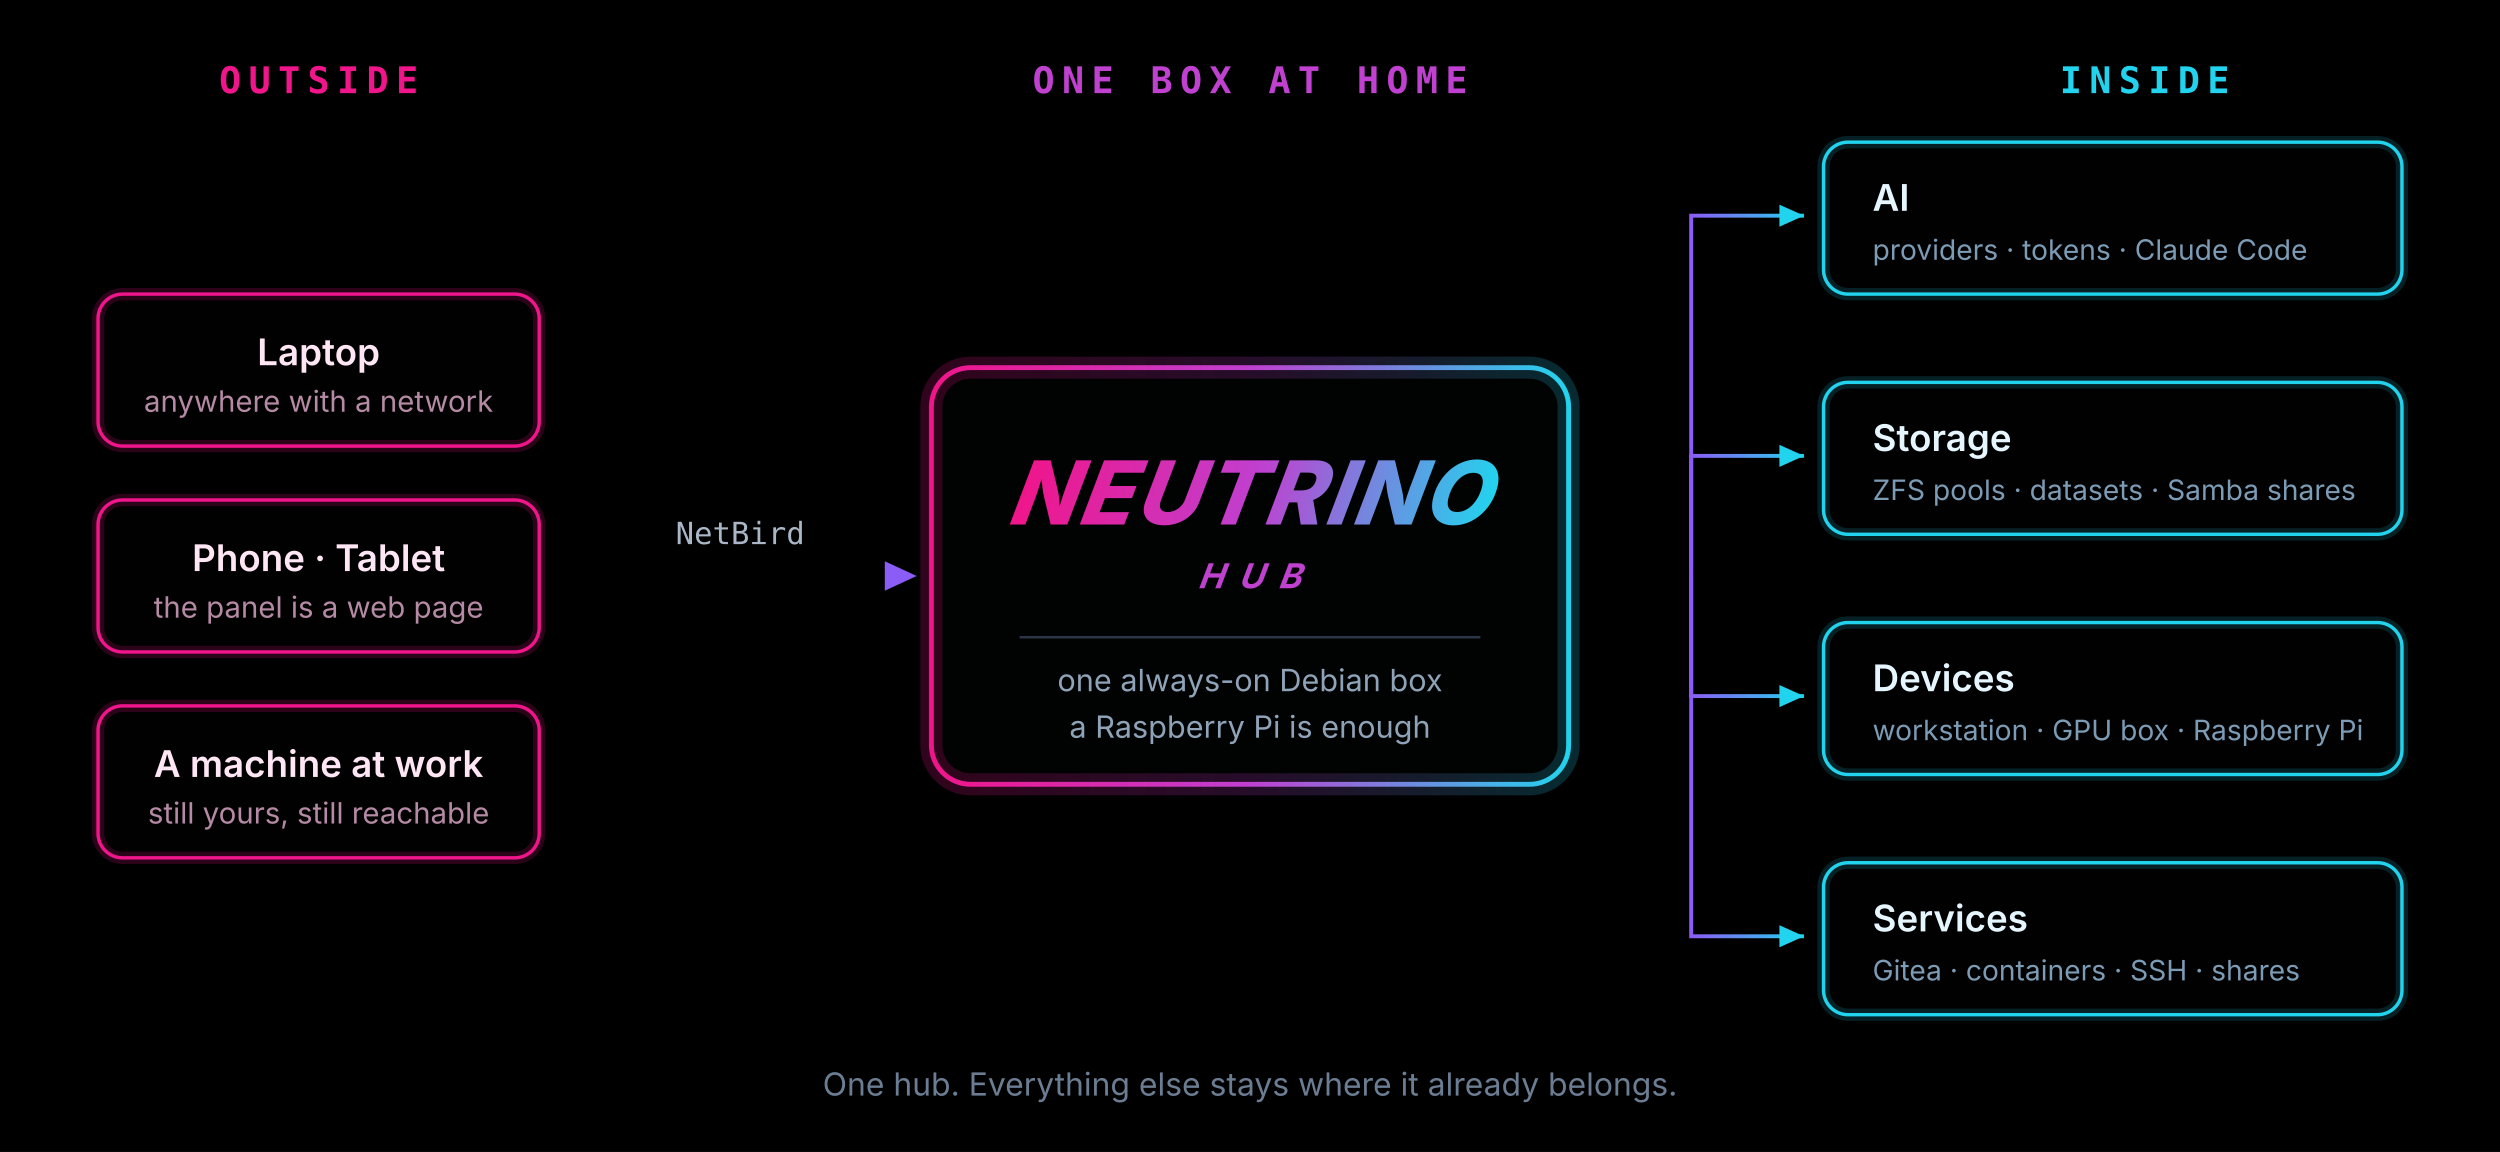
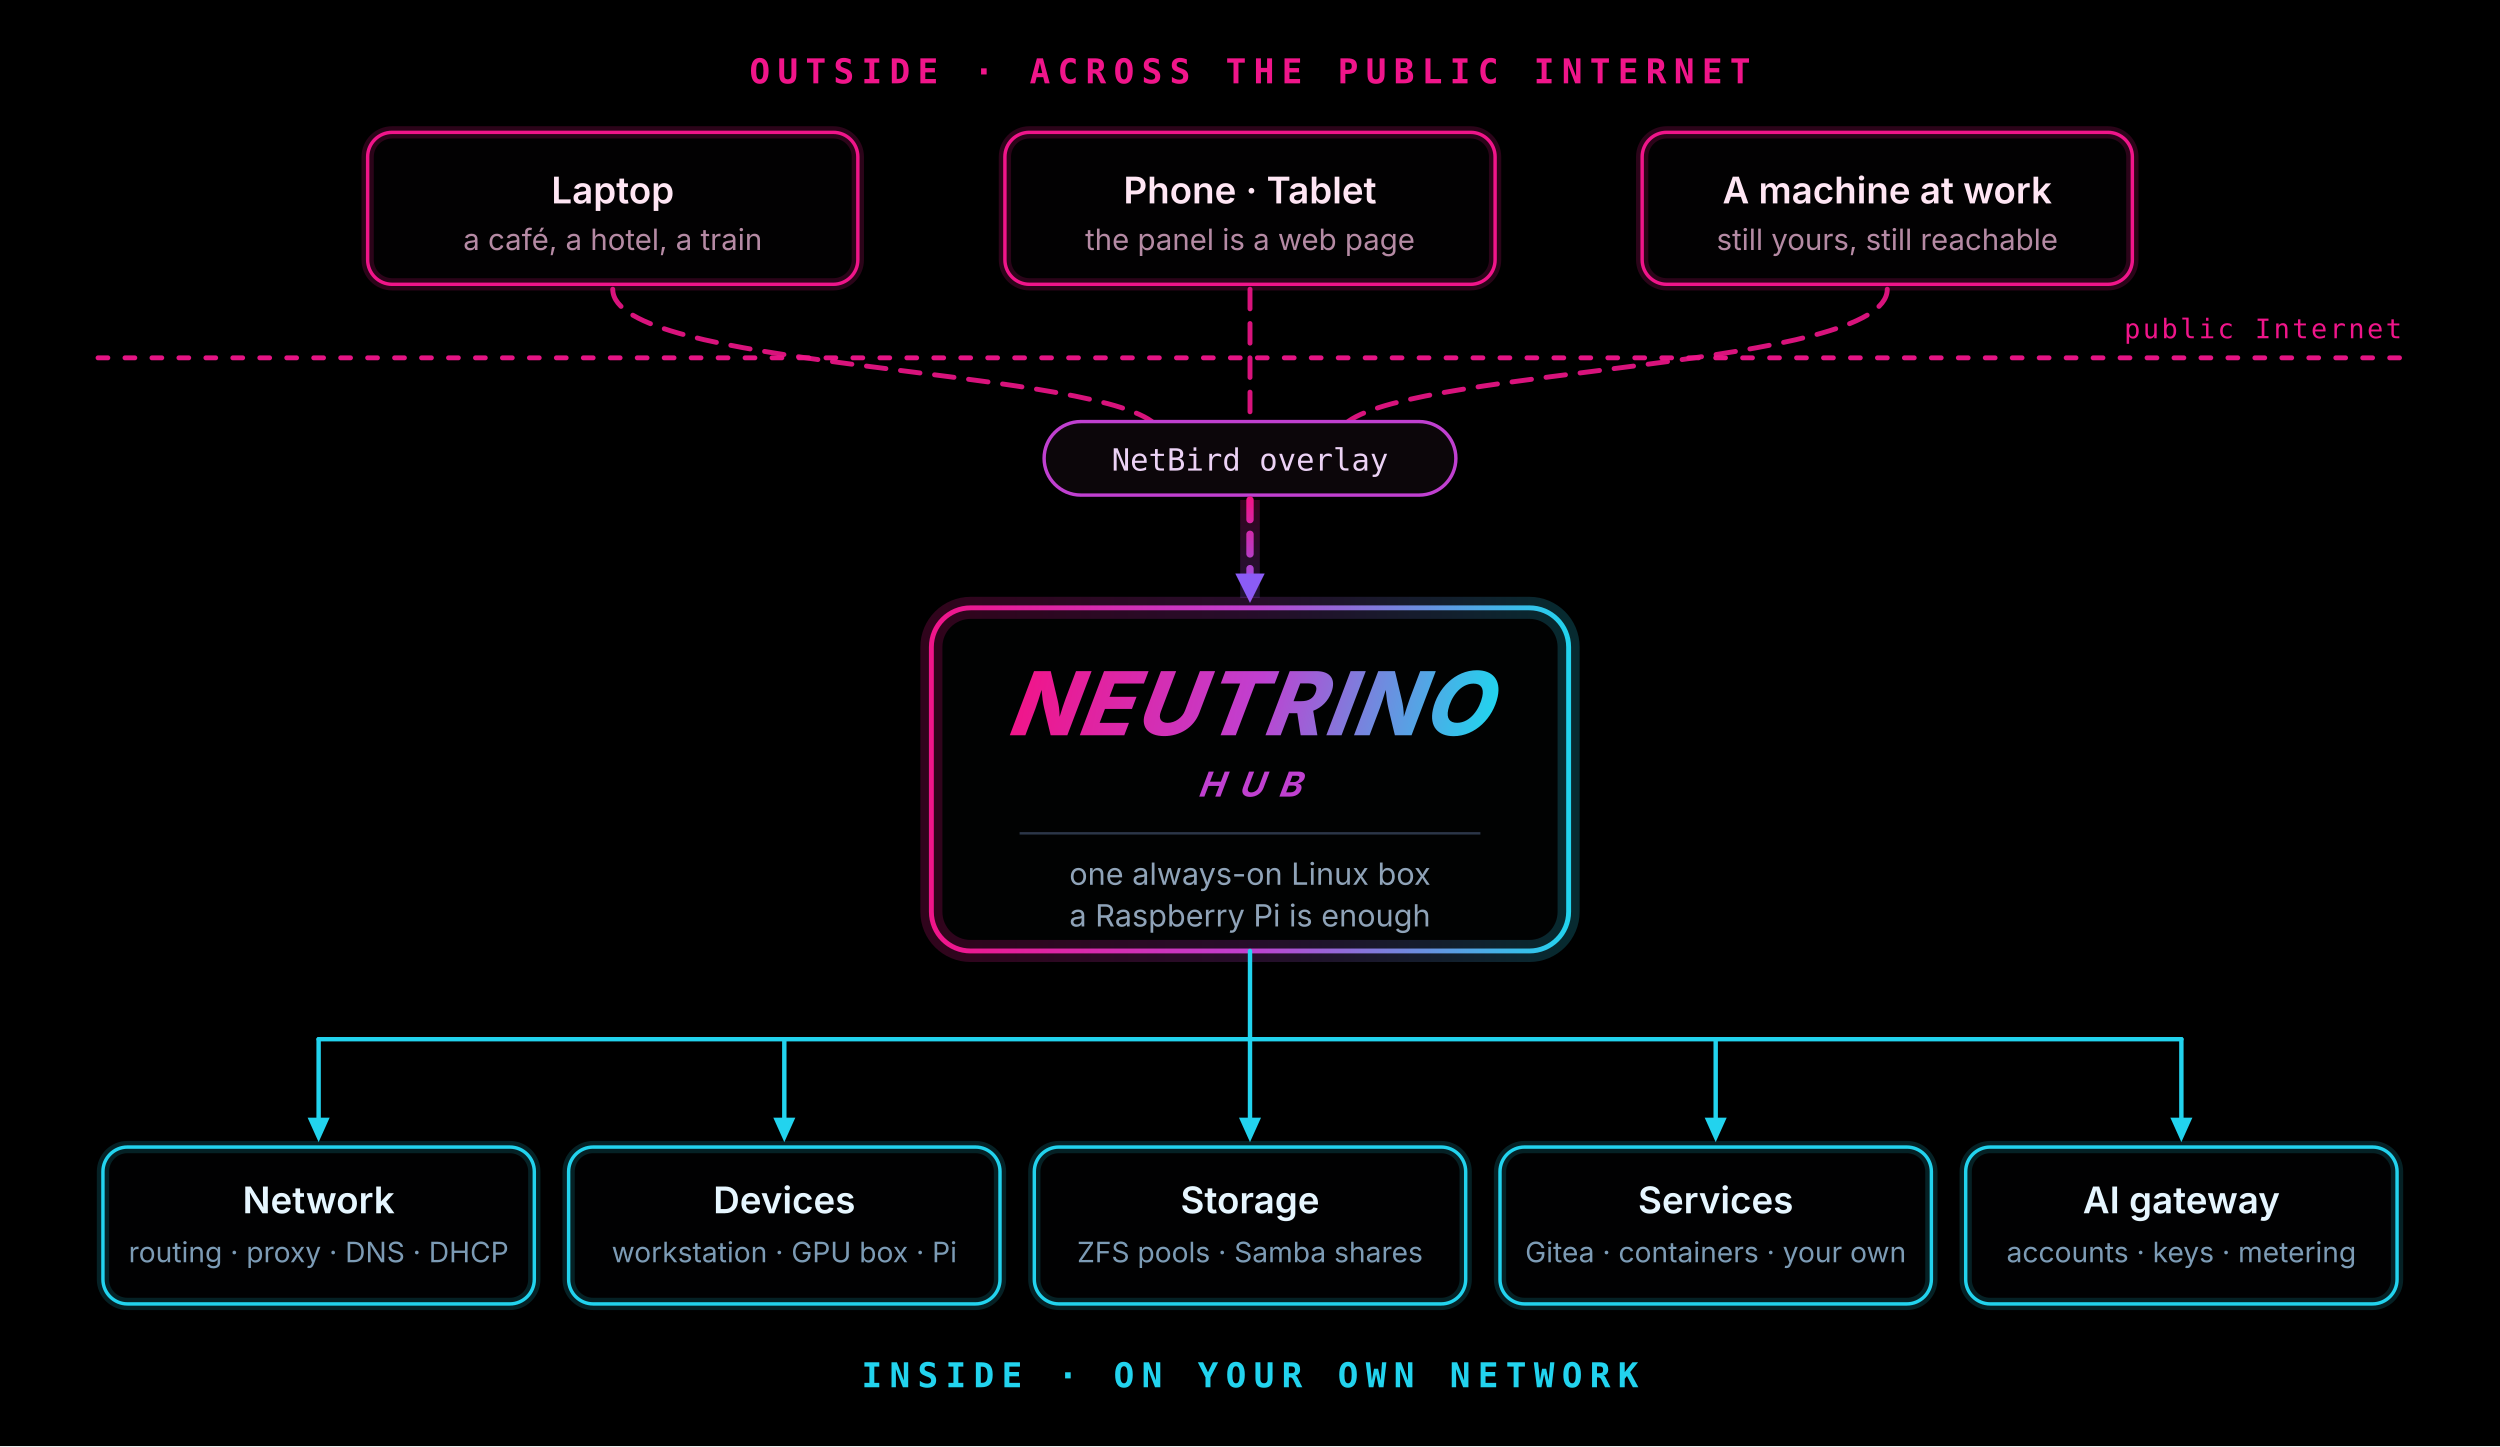
- <svg xmlns="http://www.w3.org/2000/svg" viewBox="0 0 1020 470" width="1020" height="470" role="img" aria-label="Outside connects through NetBird to one Neutrino Hub, which fronts AI, storage, devices and services">
+ <svg xmlns="http://www.w3.org/2000/svg" viewBox="0 0 1020 590" width="1020" height="590" role="img" aria-label="Machines away from home reach one Neutrino hub only over the overlay; at home the hub configures the network, the AI gateway, storage, services and every device">
  <defs>
    <linearGradient id="wordmark" x1="0" y1="0" x2="1" y2="0">
      <stop offset="0%" stop-color="#f0158a" />
      <stop offset="50%" stop-color="#c040d0" />
      <stop offset="100%" stop-color="#22d3ee" />
    </linearGradient>
-     <linearGradient id="inbound" x1="0" y1="0" x2="1" y2="0">
+     <linearGradient id="inbound" gradientUnits="userSpaceOnUse" x1="510" y1="204" x2="510" y2="246">
      <stop offset="0%" stop-color="#f0158a" />
      <stop offset="100%" stop-color="#8b5cf6" />
    </linearGradient>
-     <linearGradient id="outbound" x1="0" y1="0" x2="1" y2="0">
-       <stop offset="0%" stop-color="#8b5cf6" />
-       <stop offset="100%" stop-color="#22d3ee" />
-     </linearGradient>
  </defs>
-   <rect width="1020" height="470" fill="#000000" />
-   <text x="130" y="38" fill="#f0158a" font-family="ui-monospace, SFMono-Regular, Menlo, monospace" font-size="15" font-weight="600" letter-spacing="3" text-anchor="middle">OUTSIDE</text>
-   <text x="510" y="38" fill="#c040d0" font-family="ui-monospace, SFMono-Regular, Menlo, monospace" font-size="15" font-weight="600" letter-spacing="3" text-anchor="middle">ONE BOX AT HOME</text>
-   <text x="875" y="38" fill="#22d3ee" font-family="ui-monospace, SFMono-Regular, Menlo, monospace" font-size="15" font-weight="600" letter-spacing="3" text-anchor="middle">INSIDE</text>
+   <rect width="1020" height="590" fill="#000000" />
+   <text x="510" y="34" fill="#f0158a" font-family="ui-monospace, SFMono-Regular, Menlo, monospace" font-size="14" font-weight="600" letter-spacing="3" text-anchor="middle">OUTSIDE · ACROSS THE PUBLIC INTERNET</text>
  <g>
-     <rect x="40" y="120" width="180" height="62" rx="10" fill="#0c060a" stroke="#f0158a" stroke-width="5" opacity="0.18" />
-     <rect x="40" y="120" width="180" height="62" rx="10" fill="none" stroke="#f0158a" stroke-width="1.4" />
-     <text x="130" y="149" fill="#ffe6f4" font-family="Inter, system-ui, sans-serif" font-size="15" font-weight="600" text-anchor="middle">Laptop</text>
-     <text x="130" y="168" fill="#b58aa4" font-family="Inter, system-ui, sans-serif" font-size="12" text-anchor="middle">anywhere with a network</text>
-     <rect x="40" y="204" width="180" height="62" rx="10" fill="#0c060a" stroke="#f0158a" stroke-width="5" opacity="0.18" />
-     <rect x="40" y="204" width="180" height="62" rx="10" fill="none" stroke="#f0158a" stroke-width="1.4" />
-     <text x="130" y="233" fill="#ffe6f4" font-family="Inter, system-ui, sans-serif" font-size="15" font-weight="600" text-anchor="middle">Phone · Tablet</text>
-     <text x="130" y="252" fill="#b58aa4" font-family="Inter, system-ui, sans-serif" font-size="12" text-anchor="middle">the panel is a web page</text>
-     <rect x="40" y="288" width="180" height="62" rx="10" fill="#0c060a" stroke="#f0158a" stroke-width="5" opacity="0.18" />
-     <rect x="40" y="288" width="180" height="62" rx="10" fill="none" stroke="#f0158a" stroke-width="1.4" />
-     <text x="130" y="317" fill="#ffe6f4" font-family="Inter, system-ui, sans-serif" font-size="15" font-weight="600" text-anchor="middle">A machine at work</text>
-     <text x="130" y="336" fill="#b58aa4" font-family="Inter, system-ui, sans-serif" font-size="12" text-anchor="middle">still yours, still reachable</text>
+     <rect x="150" y="54" width="200" height="62" rx="10" fill="#0c060a" stroke="#f0158a" stroke-width="5" opacity="0.18" />
+     <rect x="150" y="54" width="200" height="62" rx="10" fill="none" stroke="#f0158a" stroke-width="1.4" />
+     <text x="250" y="83" fill="#ffe6f4" font-family="Inter, system-ui, sans-serif" font-size="15" font-weight="600" text-anchor="middle">Laptop</text>
+     <text x="250" y="102" fill="#b58aa4" font-family="Inter, system-ui, sans-serif" font-size="12" text-anchor="middle">a café, a hotel, a train</text>
+     <rect x="410" y="54" width="200" height="62" rx="10" fill="#0c060a" stroke="#f0158a" stroke-width="5" opacity="0.18" />
+     <rect x="410" y="54" width="200" height="62" rx="10" fill="none" stroke="#f0158a" stroke-width="1.4" />
+     <text x="510" y="83" fill="#ffe6f4" font-family="Inter, system-ui, sans-serif" font-size="15" font-weight="600" text-anchor="middle">Phone · Tablet</text>
+     <text x="510" y="102" fill="#b58aa4" font-family="Inter, system-ui, sans-serif" font-size="12" text-anchor="middle">the panel is a web page</text>
+     <rect x="670" y="54" width="200" height="62" rx="10" fill="#0c060a" stroke="#f0158a" stroke-width="5" opacity="0.18" />
+     <rect x="670" y="54" width="200" height="62" rx="10" fill="none" stroke="#f0158a" stroke-width="1.4" />
+     <text x="770" y="83" fill="#ffe6f4" font-family="Inter, system-ui, sans-serif" font-size="15" font-weight="600" text-anchor="middle">A machine at work</text>
+     <text x="770" y="102" fill="#b58aa4" font-family="Inter, system-ui, sans-serif" font-size="12" text-anchor="middle">still yours, still reachable</text>
+   </g>
+   <line x1="40" y1="146" x2="980" y2="146" stroke="#f0158a" stroke-width="2" stroke-dasharray="4 7" stroke-linecap="round" opacity="0.95" />
+   <text x="980" y="138" fill="#f0158a" font-family="ui-monospace, SFMono-Regular, Menlo, monospace" font-size="11" text-anchor="end" letter-spacing="1">public Internet</text>
+   <g fill="none" stroke="#f0158a" stroke-width="2" stroke-dasharray="8 6" stroke-linecap="round" opacity="0.9">
+     <path d="M 250 118 C 250 150 440 150 470 172" />
+     <path d="M 510 118 L 510 170" />
+     <path d="M 770 118 C 770 150 580 150 550 172" />
  </g>
  <g>
-     <path d="M 232 235 L 372 235" fill="none" stroke="url(#inbound)" stroke-width="8" opacity="0.22" />
-     <path d="M 232 235 L 372 235" fill="none" stroke="url(#inbound)" stroke-width="3" stroke-dasharray="10 7" stroke-linecap="round" />
-     <path d="M 374 235 l -13 -6 l 0 12 z" fill="#8b5cf6" />
-     <text x="302" y="222" fill="#a9b6c6" font-family="ui-monospace, SFMono-Regular, Menlo, monospace" font-size="12.5" text-anchor="middle">NetBird</text>
+     <rect x="426" y="172" width="168" height="30" rx="15" fill="#0c060a" stroke="#c040d0" stroke-width="1.4" />
+     <text x="510" y="192" fill="#ecd2f5" font-family="ui-monospace, SFMono-Regular, Menlo, monospace" font-size="12.5" text-anchor="middle">NetBird overlay</text>
  </g>
  <g>
-     <rect x="380" y="150" width="260" height="170" rx="16" fill="#07080c" stroke="url(#wordmark)" stroke-width="9" opacity="0.2" />
-     <rect x="380" y="150" width="260" height="170" rx="16" fill="none" stroke="url(#wordmark)" stroke-width="2" />
-     <g transform="translate(510 214) skewX(-12)">
+     <path d="M 510 204 L 510 244" fill="none" stroke="url(#inbound)" stroke-width="8" opacity="0.22" />
+     <path d="M 510 204 L 510 240" fill="none" stroke="url(#inbound)" stroke-width="3" stroke-dasharray="8 6" stroke-linecap="round" />
+     <path d="M 510 246 l -6 -12 l 12 0 z" fill="#8b5cf6" />
+   </g>
+   <g>
+     <rect x="380" y="248" width="260" height="140" rx="16" fill="#07080c" stroke="url(#wordmark)" stroke-width="9" opacity="0.2" />
+     <rect x="380" y="248" width="260" height="140" rx="16" fill="none" stroke="url(#wordmark)" stroke-width="2" />
+     <g transform="translate(510 300) skewX(-12)">
      <text x="0" y="0" fill="url(#wordmark)" font-family="Inter, Montserrat, system-ui, 'Helvetica Neue', sans-serif" font-size="36" font-weight="800" font-style="italic" letter-spacing="1" text-anchor="middle">NEUTRINO</text>
    </g>
-     <g transform="translate(510 240) skewX(-12)">
+     <g transform="translate(510 325) skewX(-12)">
      <text x="0" y="0" fill="#c040d0" font-family="Inter, Montserrat, system-ui, sans-serif" font-size="14" font-weight="700" font-style="italic" letter-spacing="6" text-anchor="middle">HUB</text>
    </g>
-     <line x1="416" y1="260" x2="604" y2="260" stroke="#2b3648" stroke-width="1" />
-     <text x="510" y="282" fill="#8fa3b8" font-family="Inter, system-ui, sans-serif" font-size="12.5" text-anchor="middle">one always-on Debian box</text>
-     <text x="510" y="301" fill="#8fa3b8" font-family="Inter, system-ui, sans-serif" font-size="12.5" text-anchor="middle">a Raspberry Pi is enough</text>
+     <line x1="416" y1="340" x2="604" y2="340" stroke="#2b3648" stroke-width="1" />
+     <text x="510" y="361" fill="#8fa3b8" font-family="Inter, system-ui, sans-serif" font-size="12.5" text-anchor="middle">one always-on Linux box</text>
+     <text x="510" y="378" fill="#8fa3b8" font-family="Inter, system-ui, sans-serif" font-size="12.5" text-anchor="middle">a Raspberry Pi is enough</text>
  </g>
-   <g fill="none" stroke="url(#outbound)" stroke-width="1.6">
-     <path d="M 648 235 L 690 235" opacity="0.9" />
-     <path d="M 690 235 L 690 88 L 736 88" />
-     <path d="M 690 235 L 690 186 L 736 186" />
-     <path d="M 690 235 L 690 284 L 736 284" />
-     <path d="M 690 235 L 690 382 L 736 382" />
+   <g fill="none" stroke="#22d3ee" stroke-width="1.8" stroke-linecap="round">
+     <path d="M 510 388 L 510 424" />
+     <path d="M 130 424 L 890 424" />
+     <path d="M 130 424 L 130 462" />
+     <path d="M 320 424 L 320 462" />
+     <path d="M 510 424 L 510 462" />
+     <path d="M 700 424 L 700 462" />
+     <path d="M 890 424 L 890 462" />
  </g>
  <g fill="#22d3ee">
-     <path d="M 736 88 l -10 -4.5 l 0 9 z" />
-     <path d="M 736 186 l -10 -4.5 l 0 9 z" />
-     <path d="M 736 284 l -10 -4.5 l 0 9 z" />
-     <path d="M 736 382 l -10 -4.5 l 0 9 z" />
+     <path d="M 130 466 l -4.5 -10 l 9 0 z" />
+     <path d="M 320 466 l -4.5 -10 l 9 0 z" />
+     <path d="M 510 466 l -4.5 -10 l 9 0 z" />
+     <path d="M 700 466 l -4.5 -10 l 9 0 z" />
+     <path d="M 890 466 l -4.5 -10 l 9 0 z" />
  </g>
  <g>
-     <rect x="744" y="58" width="236" height="62" rx="10" fill="#06090d" stroke="#22d3ee" stroke-width="5" opacity="0.16" />
-     <rect x="744" y="58" width="236" height="62" rx="10" fill="none" stroke="#22d3ee" stroke-width="1.4" />
-     <text x="764" y="86" fill="#e6f6ff" font-family="Inter, system-ui, sans-serif" font-size="15" font-weight="600">AI</text>
-     <text x="764" y="106" fill="#7c9bb5" font-family="Inter, system-ui, sans-serif" font-size="11.5">providers · tokens · Claude Code</text>
-     <rect x="744" y="156" width="236" height="62" rx="10" fill="#06090d" stroke="#22d3ee" stroke-width="5" opacity="0.16" />
-     <rect x="744" y="156" width="236" height="62" rx="10" fill="none" stroke="#22d3ee" stroke-width="1.4" />
-     <text x="764" y="184" fill="#e6f6ff" font-family="Inter, system-ui, sans-serif" font-size="15" font-weight="600">Storage</text>
-     <text x="764" y="204" fill="#7c9bb5" font-family="Inter, system-ui, sans-serif" font-size="11.5">ZFS pools · datasets · Samba shares</text>
-     <rect x="744" y="254" width="236" height="62" rx="10" fill="#06090d" stroke="#22d3ee" stroke-width="5" opacity="0.16" />
-     <rect x="744" y="254" width="236" height="62" rx="10" fill="none" stroke="#22d3ee" stroke-width="1.4" />
-     <text x="764" y="282" fill="#e6f6ff" font-family="Inter, system-ui, sans-serif" font-size="15" font-weight="600">Devices</text>
-     <text x="764" y="302" fill="#7c9bb5" font-family="Inter, system-ui, sans-serif" font-size="11.5">workstation · GPU box · Raspberry Pi</text>
-     <rect x="744" y="352" width="236" height="62" rx="10" fill="#06090d" stroke="#22d3ee" stroke-width="5" opacity="0.16" />
-     <rect x="744" y="352" width="236" height="62" rx="10" fill="none" stroke="#22d3ee" stroke-width="1.4" />
-     <text x="764" y="380" fill="#e6f6ff" font-family="Inter, system-ui, sans-serif" font-size="15" font-weight="600">Services</text>
-     <text x="764" y="400" fill="#7c9bb5" font-family="Inter, system-ui, sans-serif" font-size="11.5">Gitea · containers · SSH · shares</text>
+     <rect x="42" y="468" width="176" height="64" rx="10" fill="#06090d" stroke="#22d3ee" stroke-width="5" opacity="0.16" />
+     <rect x="42" y="468" width="176" height="64" rx="10" fill="none" stroke="#22d3ee" stroke-width="1.4" />
+     <text x="130" y="495" fill="#e6f6ff" font-family="Inter, system-ui, sans-serif" font-size="15" font-weight="600" text-anchor="middle">Network</text>
+     <text x="130" y="515" fill="#7c9bb5" font-family="Inter, system-ui, sans-serif" font-size="11.5" text-anchor="middle">routing · proxy · DNS · DHCP</text>
+     <rect x="232" y="468" width="176" height="64" rx="10" fill="#06090d" stroke="#22d3ee" stroke-width="5" opacity="0.16" />
+     <rect x="232" y="468" width="176" height="64" rx="10" fill="none" stroke="#22d3ee" stroke-width="1.4" />
+     <text x="320" y="495" fill="#e6f6ff" font-family="Inter, system-ui, sans-serif" font-size="15" font-weight="600" text-anchor="middle">Devices</text>
+     <text x="320" y="515" fill="#7c9bb5" font-family="Inter, system-ui, sans-serif" font-size="11.5" text-anchor="middle">workstation · GPU box · Pi</text>
+     <rect x="422" y="468" width="176" height="64" rx="10" fill="#06090d" stroke="#22d3ee" stroke-width="5" opacity="0.16" />
+     <rect x="422" y="468" width="176" height="64" rx="10" fill="none" stroke="#22d3ee" stroke-width="1.4" />
+     <text x="510" y="495" fill="#e6f6ff" font-family="Inter, system-ui, sans-serif" font-size="15" font-weight="600" text-anchor="middle">Storage</text>
+     <text x="510" y="515" fill="#7c9bb5" font-family="Inter, system-ui, sans-serif" font-size="11.5" text-anchor="middle">ZFS pools · Samba shares</text>
+     <rect x="612" y="468" width="176" height="64" rx="10" fill="#06090d" stroke="#22d3ee" stroke-width="5" opacity="0.16" />
+     <rect x="612" y="468" width="176" height="64" rx="10" fill="none" stroke="#22d3ee" stroke-width="1.4" />
+     <text x="700" y="495" fill="#e6f6ff" font-family="Inter, system-ui, sans-serif" font-size="15" font-weight="600" text-anchor="middle">Services</text>
+     <text x="700" y="515" fill="#7c9bb5" font-family="Inter, system-ui, sans-serif" font-size="11.5" text-anchor="middle">Gitea · containers · your own</text>
+     <rect x="802" y="468" width="176" height="64" rx="10" fill="#06090d" stroke="#22d3ee" stroke-width="5" opacity="0.16" />
+     <rect x="802" y="468" width="176" height="64" rx="10" fill="none" stroke="#22d3ee" stroke-width="1.4" />
+     <text x="890" y="495" fill="#e6f6ff" font-family="Inter, system-ui, sans-serif" font-size="15" font-weight="600" text-anchor="middle">AI gateway</text>
+     <text x="890" y="515" fill="#7c9bb5" font-family="Inter, system-ui, sans-serif" font-size="11.5" text-anchor="middle">accounts · keys · metering</text>
  </g>
-   <text x="510" y="447" fill="#6b7d92" font-family="Inter, system-ui, sans-serif" font-size="13" text-anchor="middle">One hub. Everything else stays where it already belongs.</text>
+   <text x="510" y="566" fill="#22d3ee" font-family="ui-monospace, SFMono-Regular, Menlo, monospace" font-size="14" font-weight="600" letter-spacing="3" text-anchor="middle">INSIDE · ON YOUR OWN NETWORK</text>
</svg>
